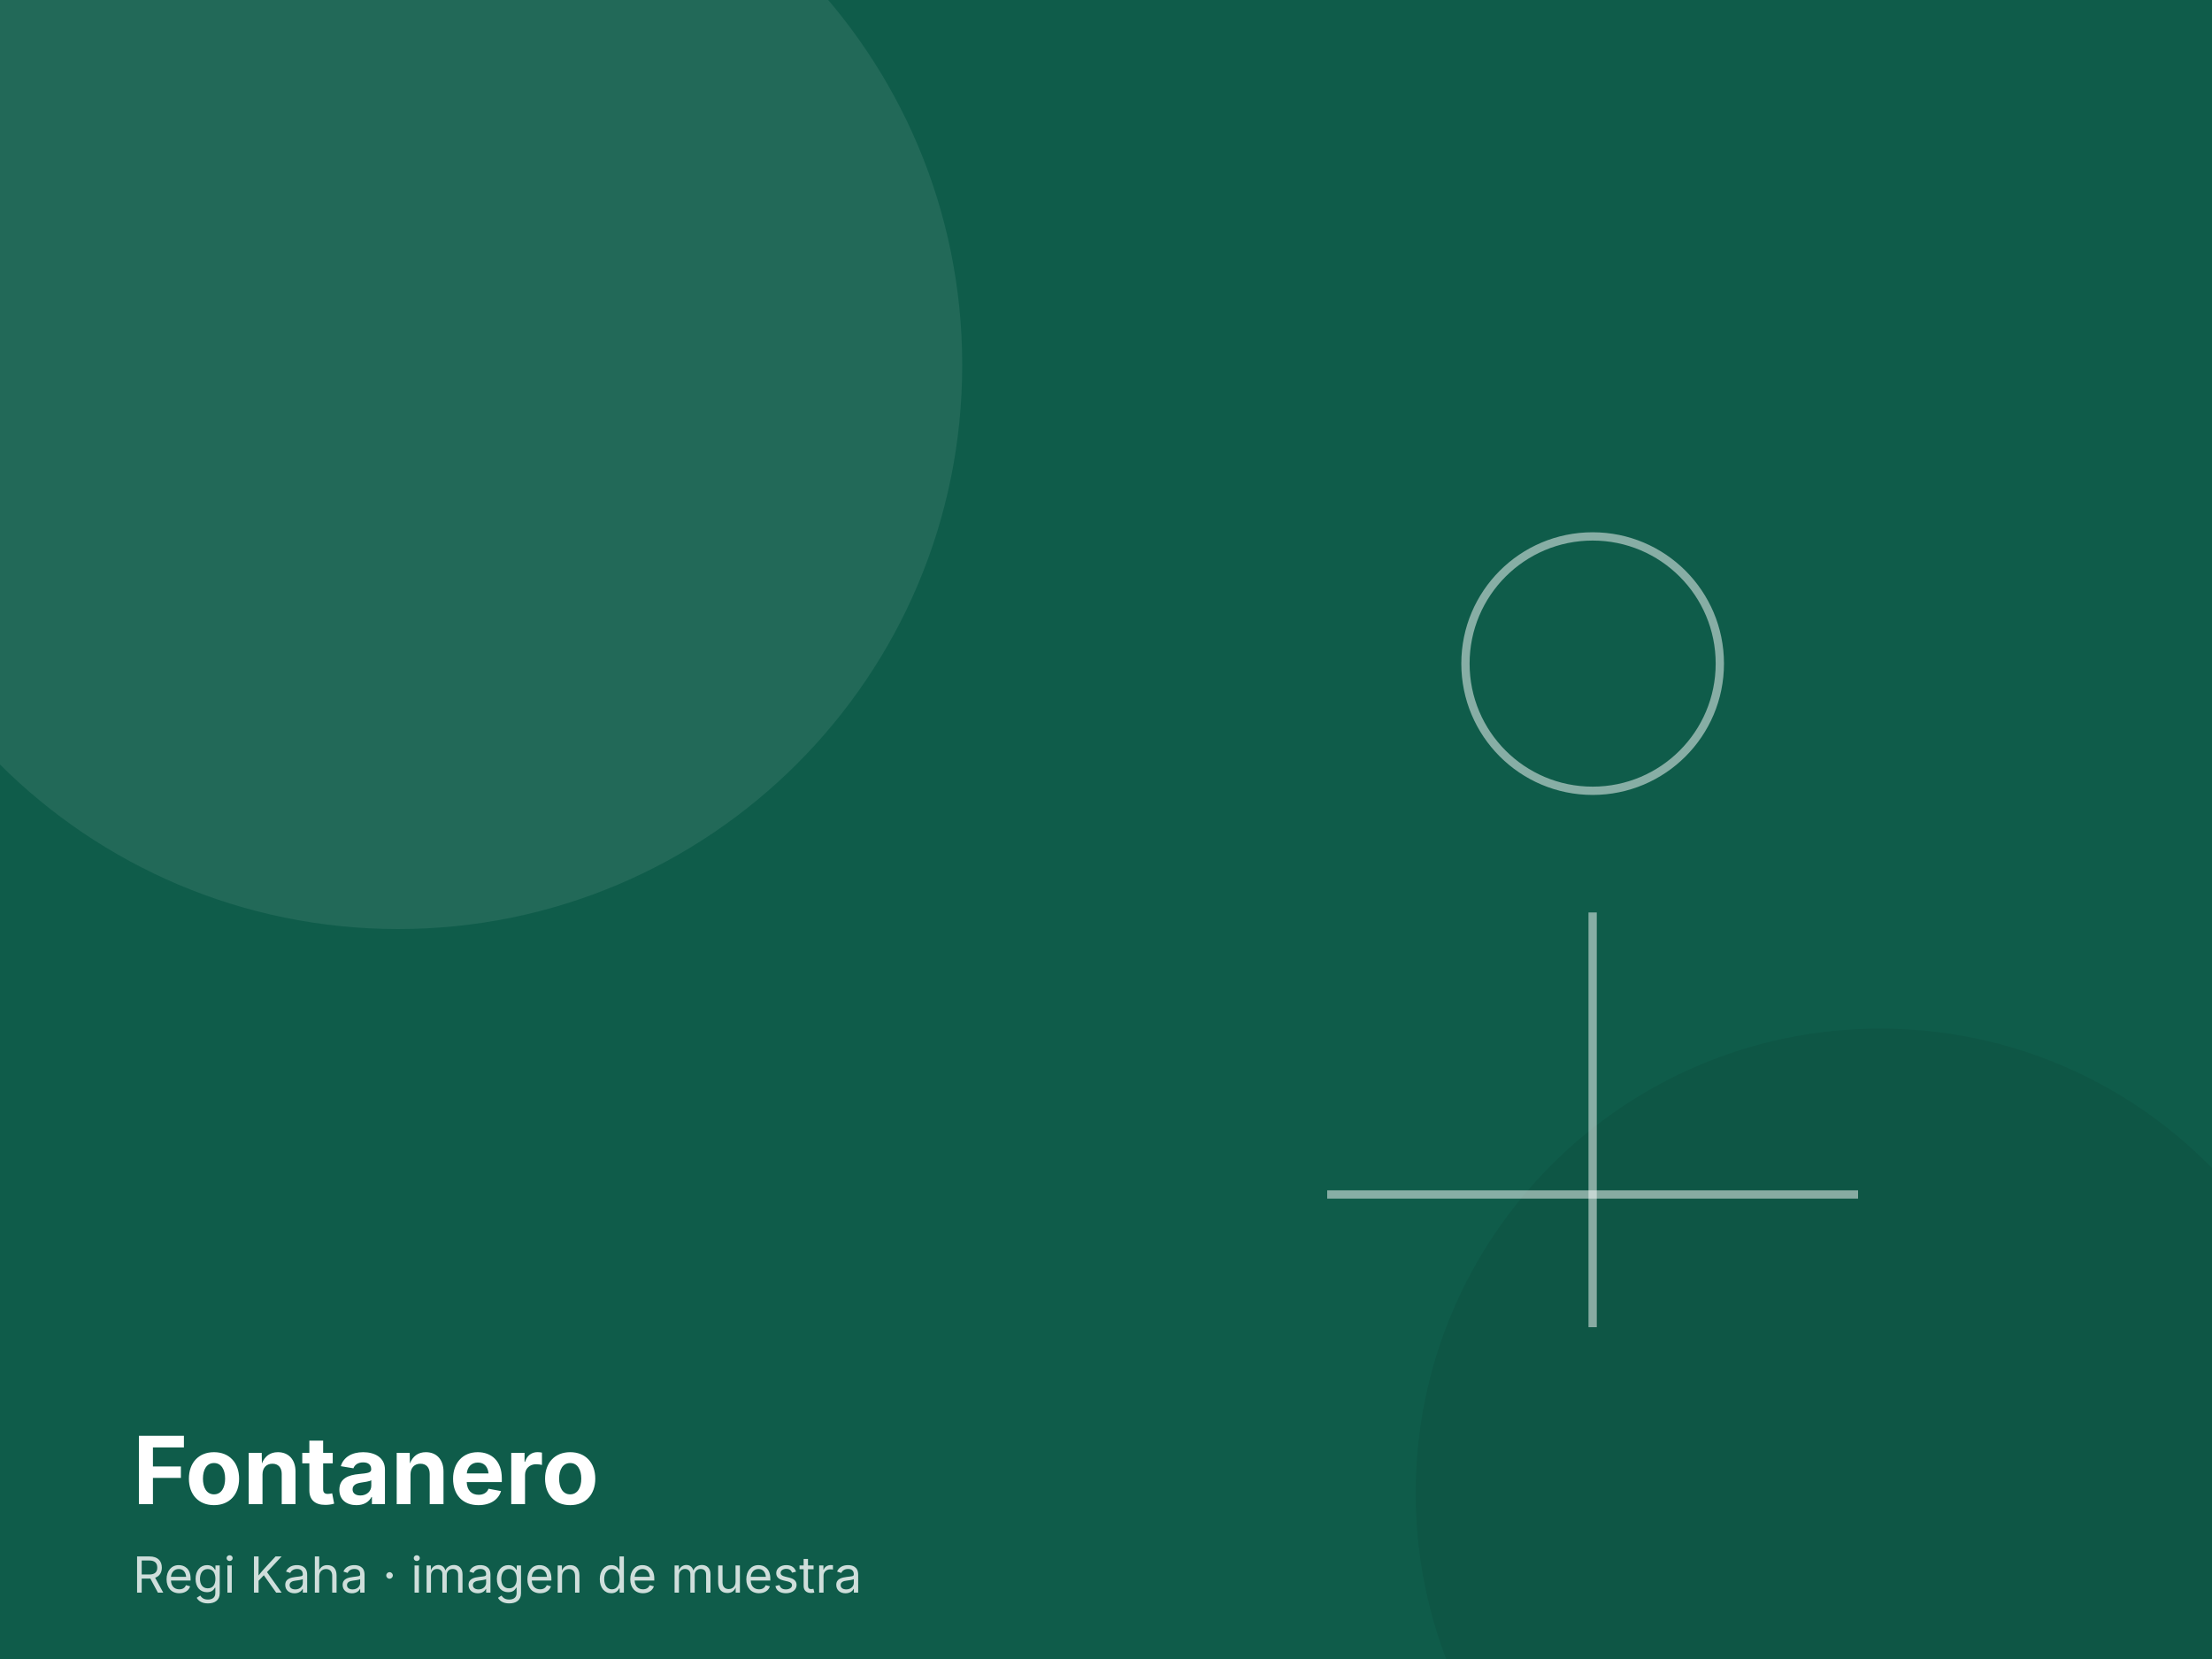
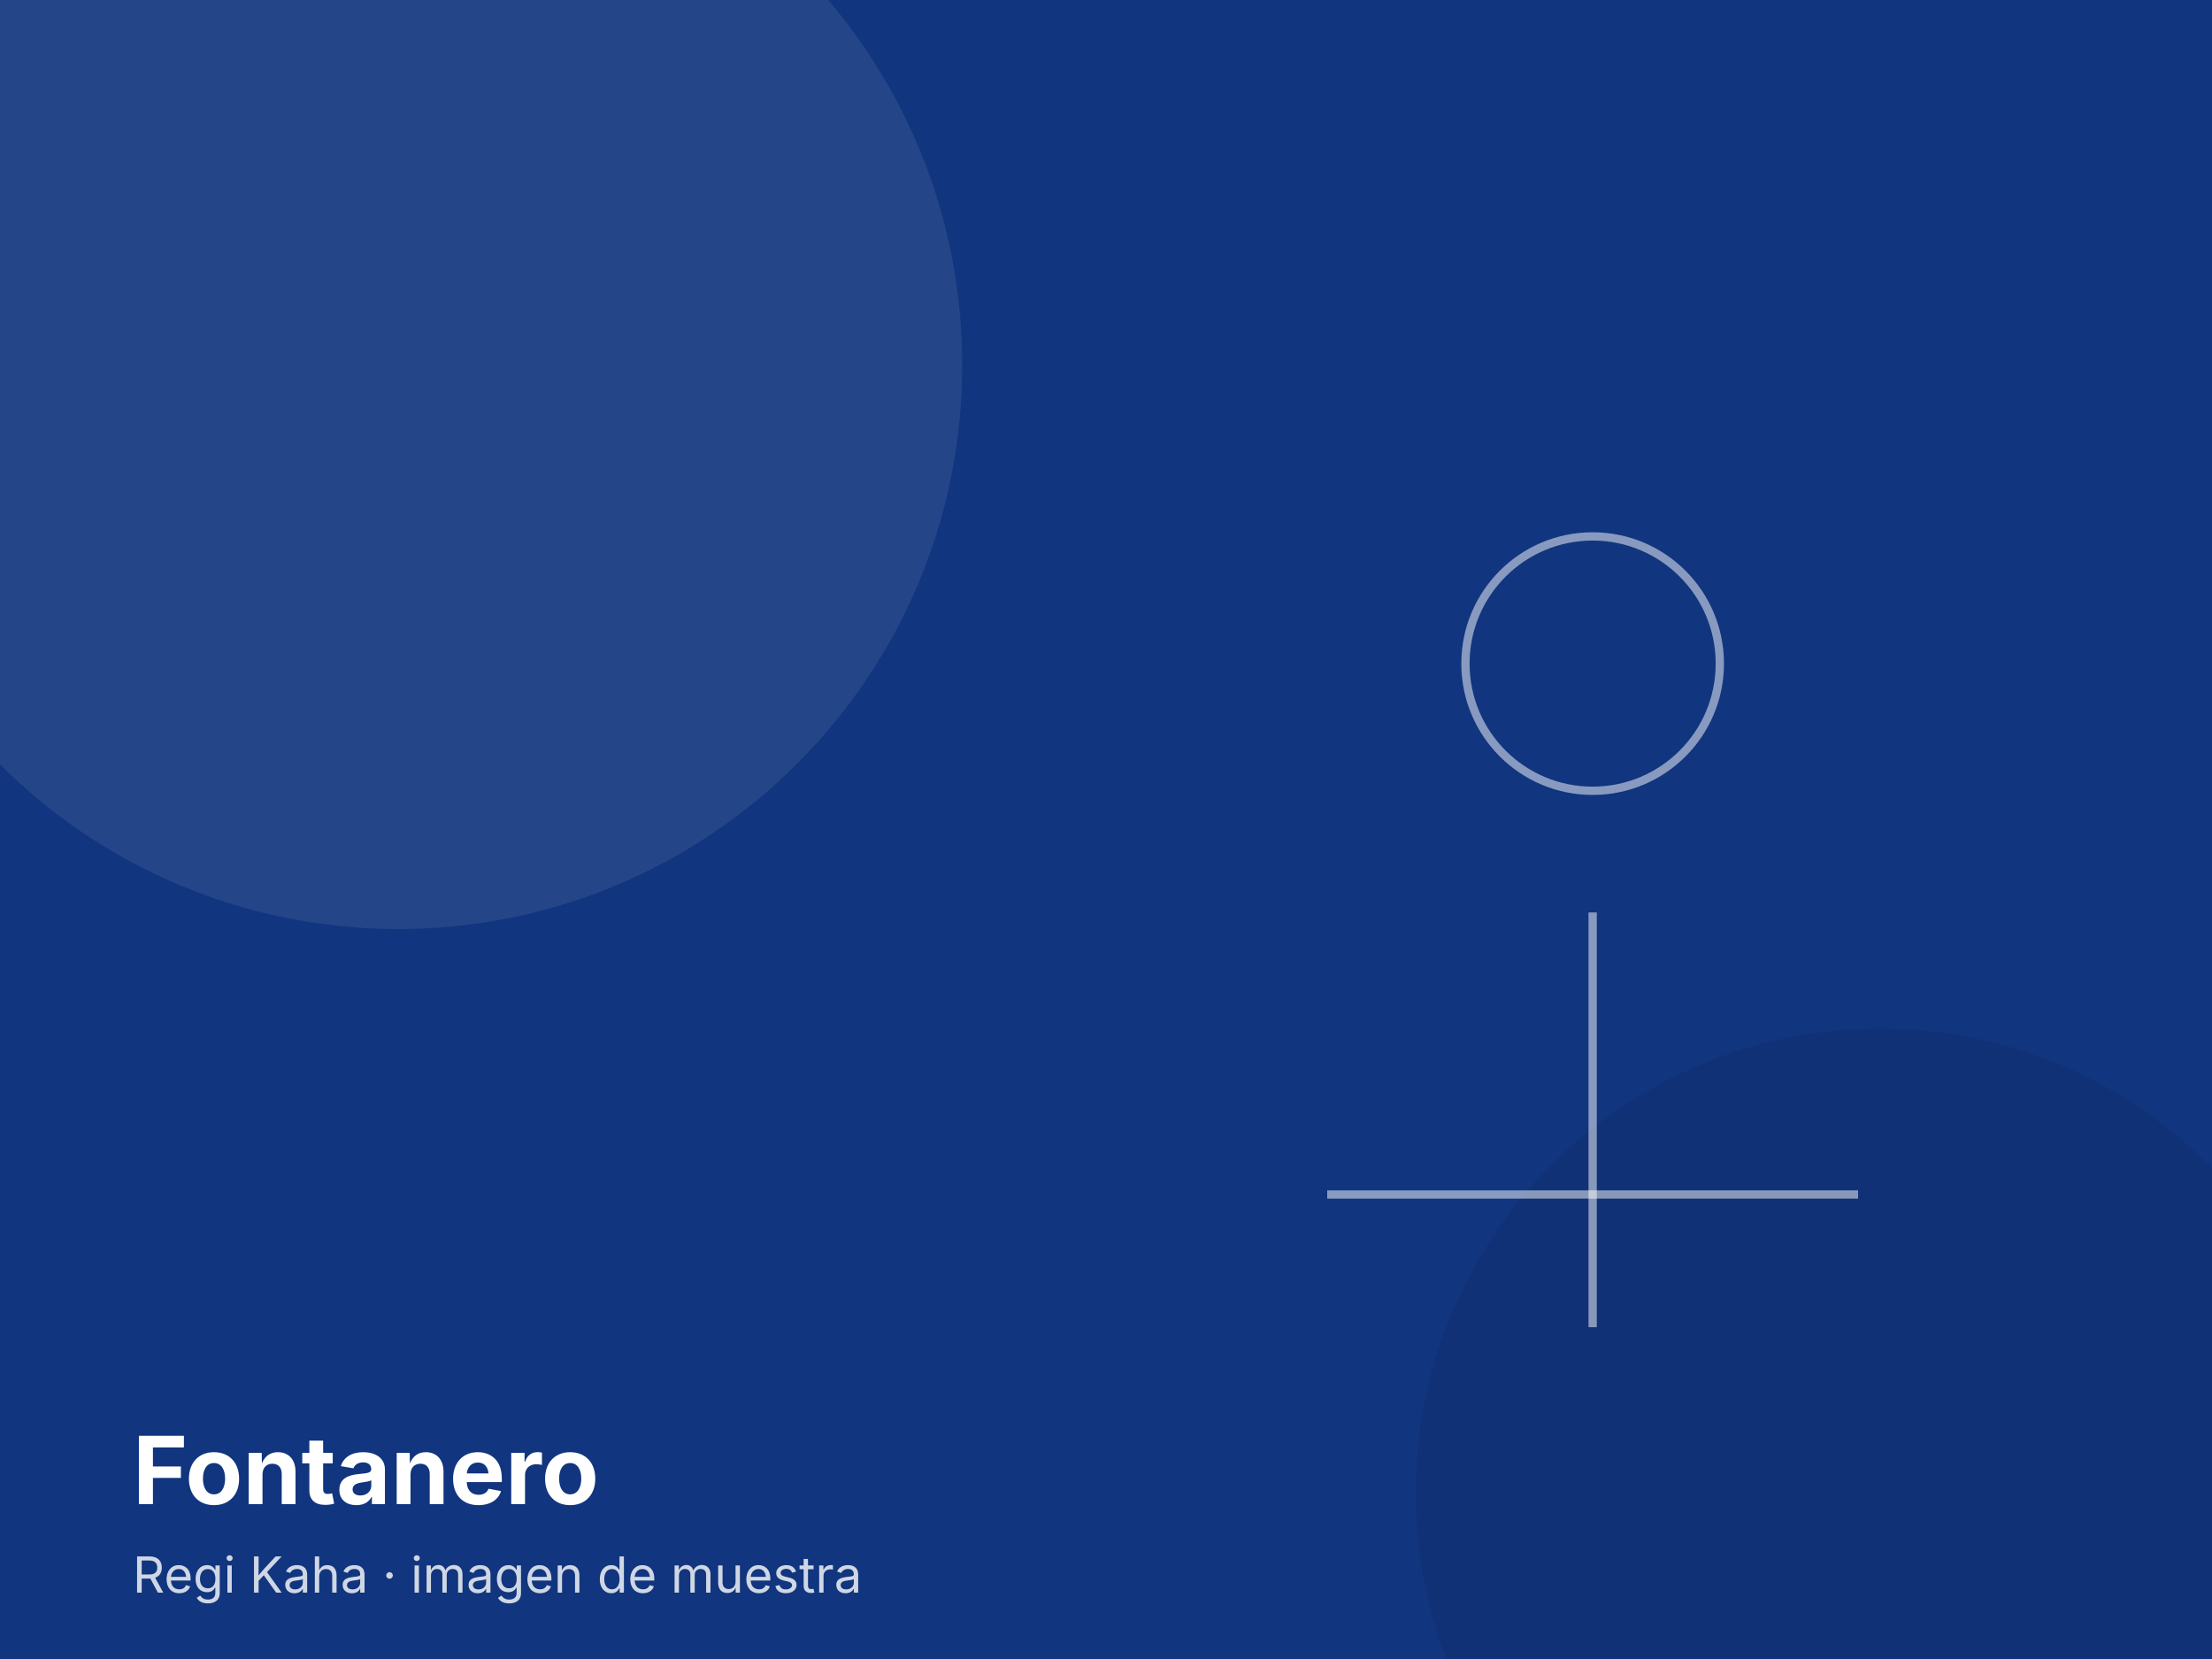
<svg xmlns="http://www.w3.org/2000/svg" width="800" height="600" viewBox="0 0 800 600">
  <defs>
    <linearGradient id="cg" gradientTransform="rotate(185)">
-       <stop offset="0" stop-color="#0F5C4A" />
-       <stop offset="0.55" stop-color="#198C68" />
-       <stop offset="1" stop-color="#2AB673" />
+       <stop offset="0" stop-color="#11357E" />
+       <stop offset="0.55" stop-color="#1F6FE0" />
+       <stop offset="1" stop-color="#3FB0F5" />
    </linearGradient>
  </defs>
  <rect width="800" height="600" fill="url(#cg)" />
  <circle cx="144" cy="132" r="204" fill="rgba(255,255,255,0.08)" />
  <circle cx="680" cy="540" r="168" fill="rgba(0,0,0,0.07)" />
  <g stroke="rgba(255,255,255,0.5)" stroke-width="3" fill="none">
    <circle cx="576" cy="240" r="46" />
    <path d="M576 330 V480" />
    <path d="M480 432 H672" />
  </g>
  <text x="48" y="544" font-family="Inter, sans-serif" font-size="34" font-weight="700" fill="#fff">Fontanero</text>
  <text x="48" y="576" font-family="Inter, sans-serif" font-size="18" fill="rgba(255,255,255,0.8)">Regi Kaha · imagen de muestra</text>
</svg>
